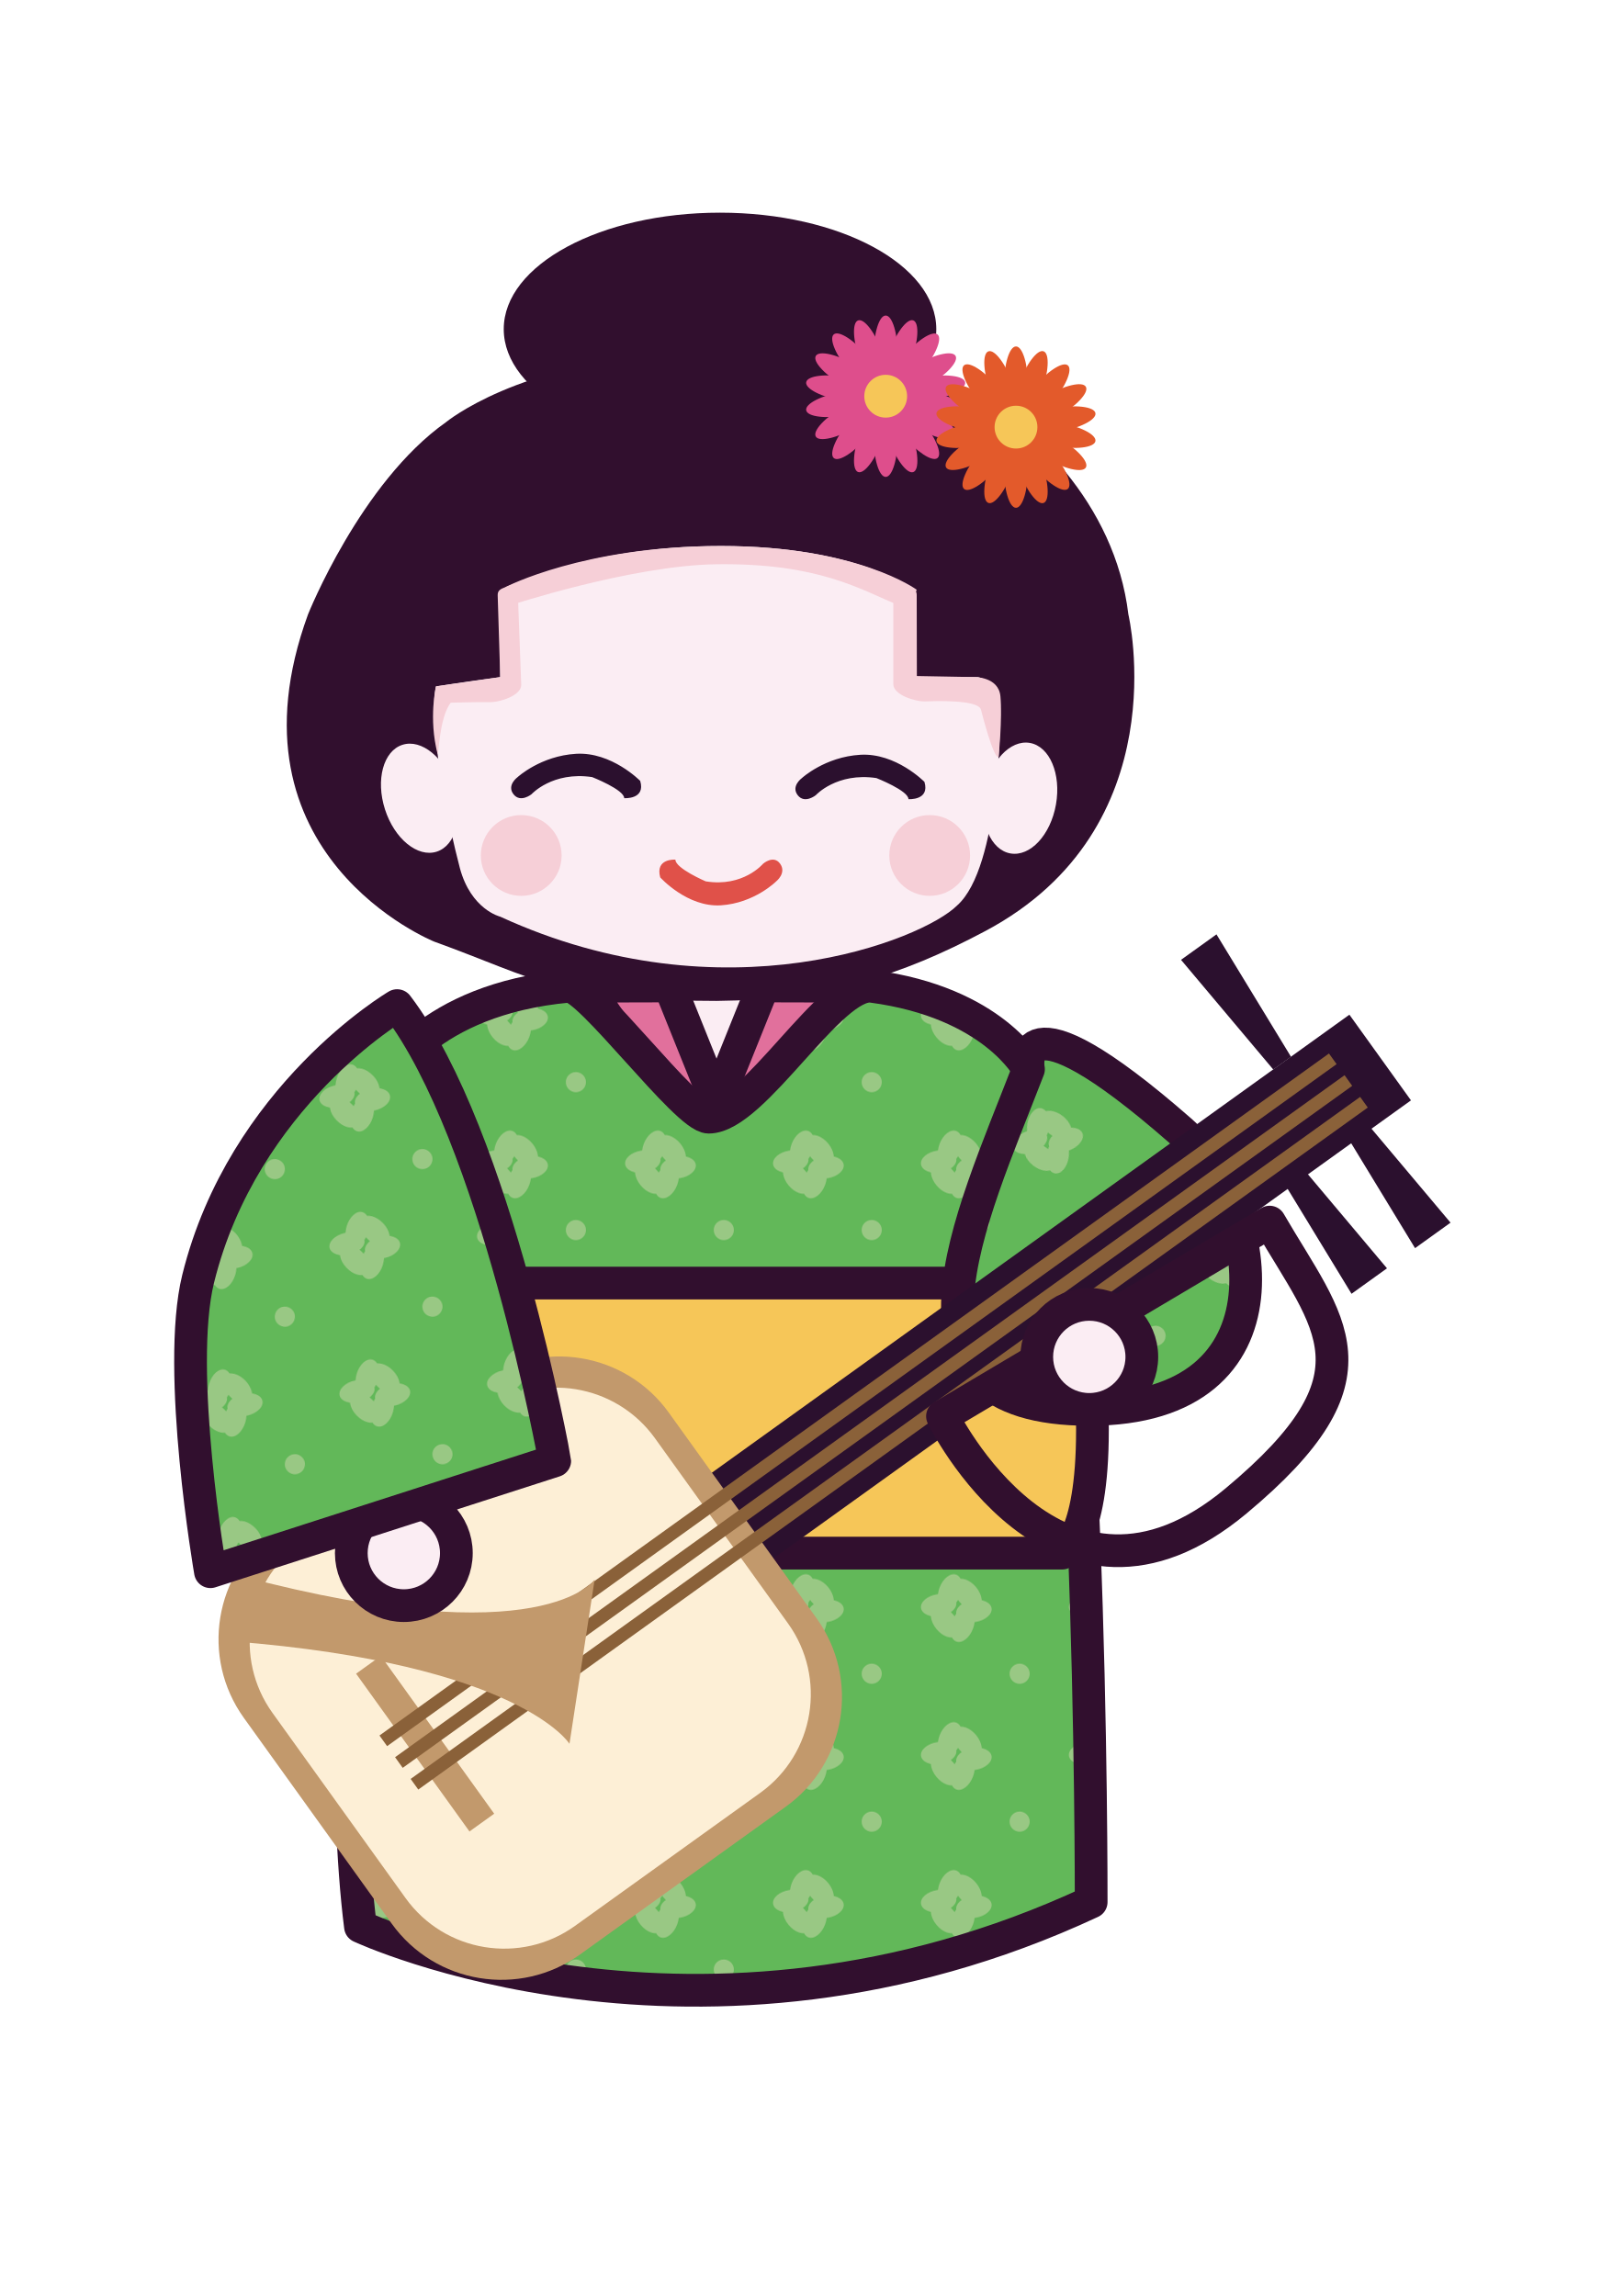
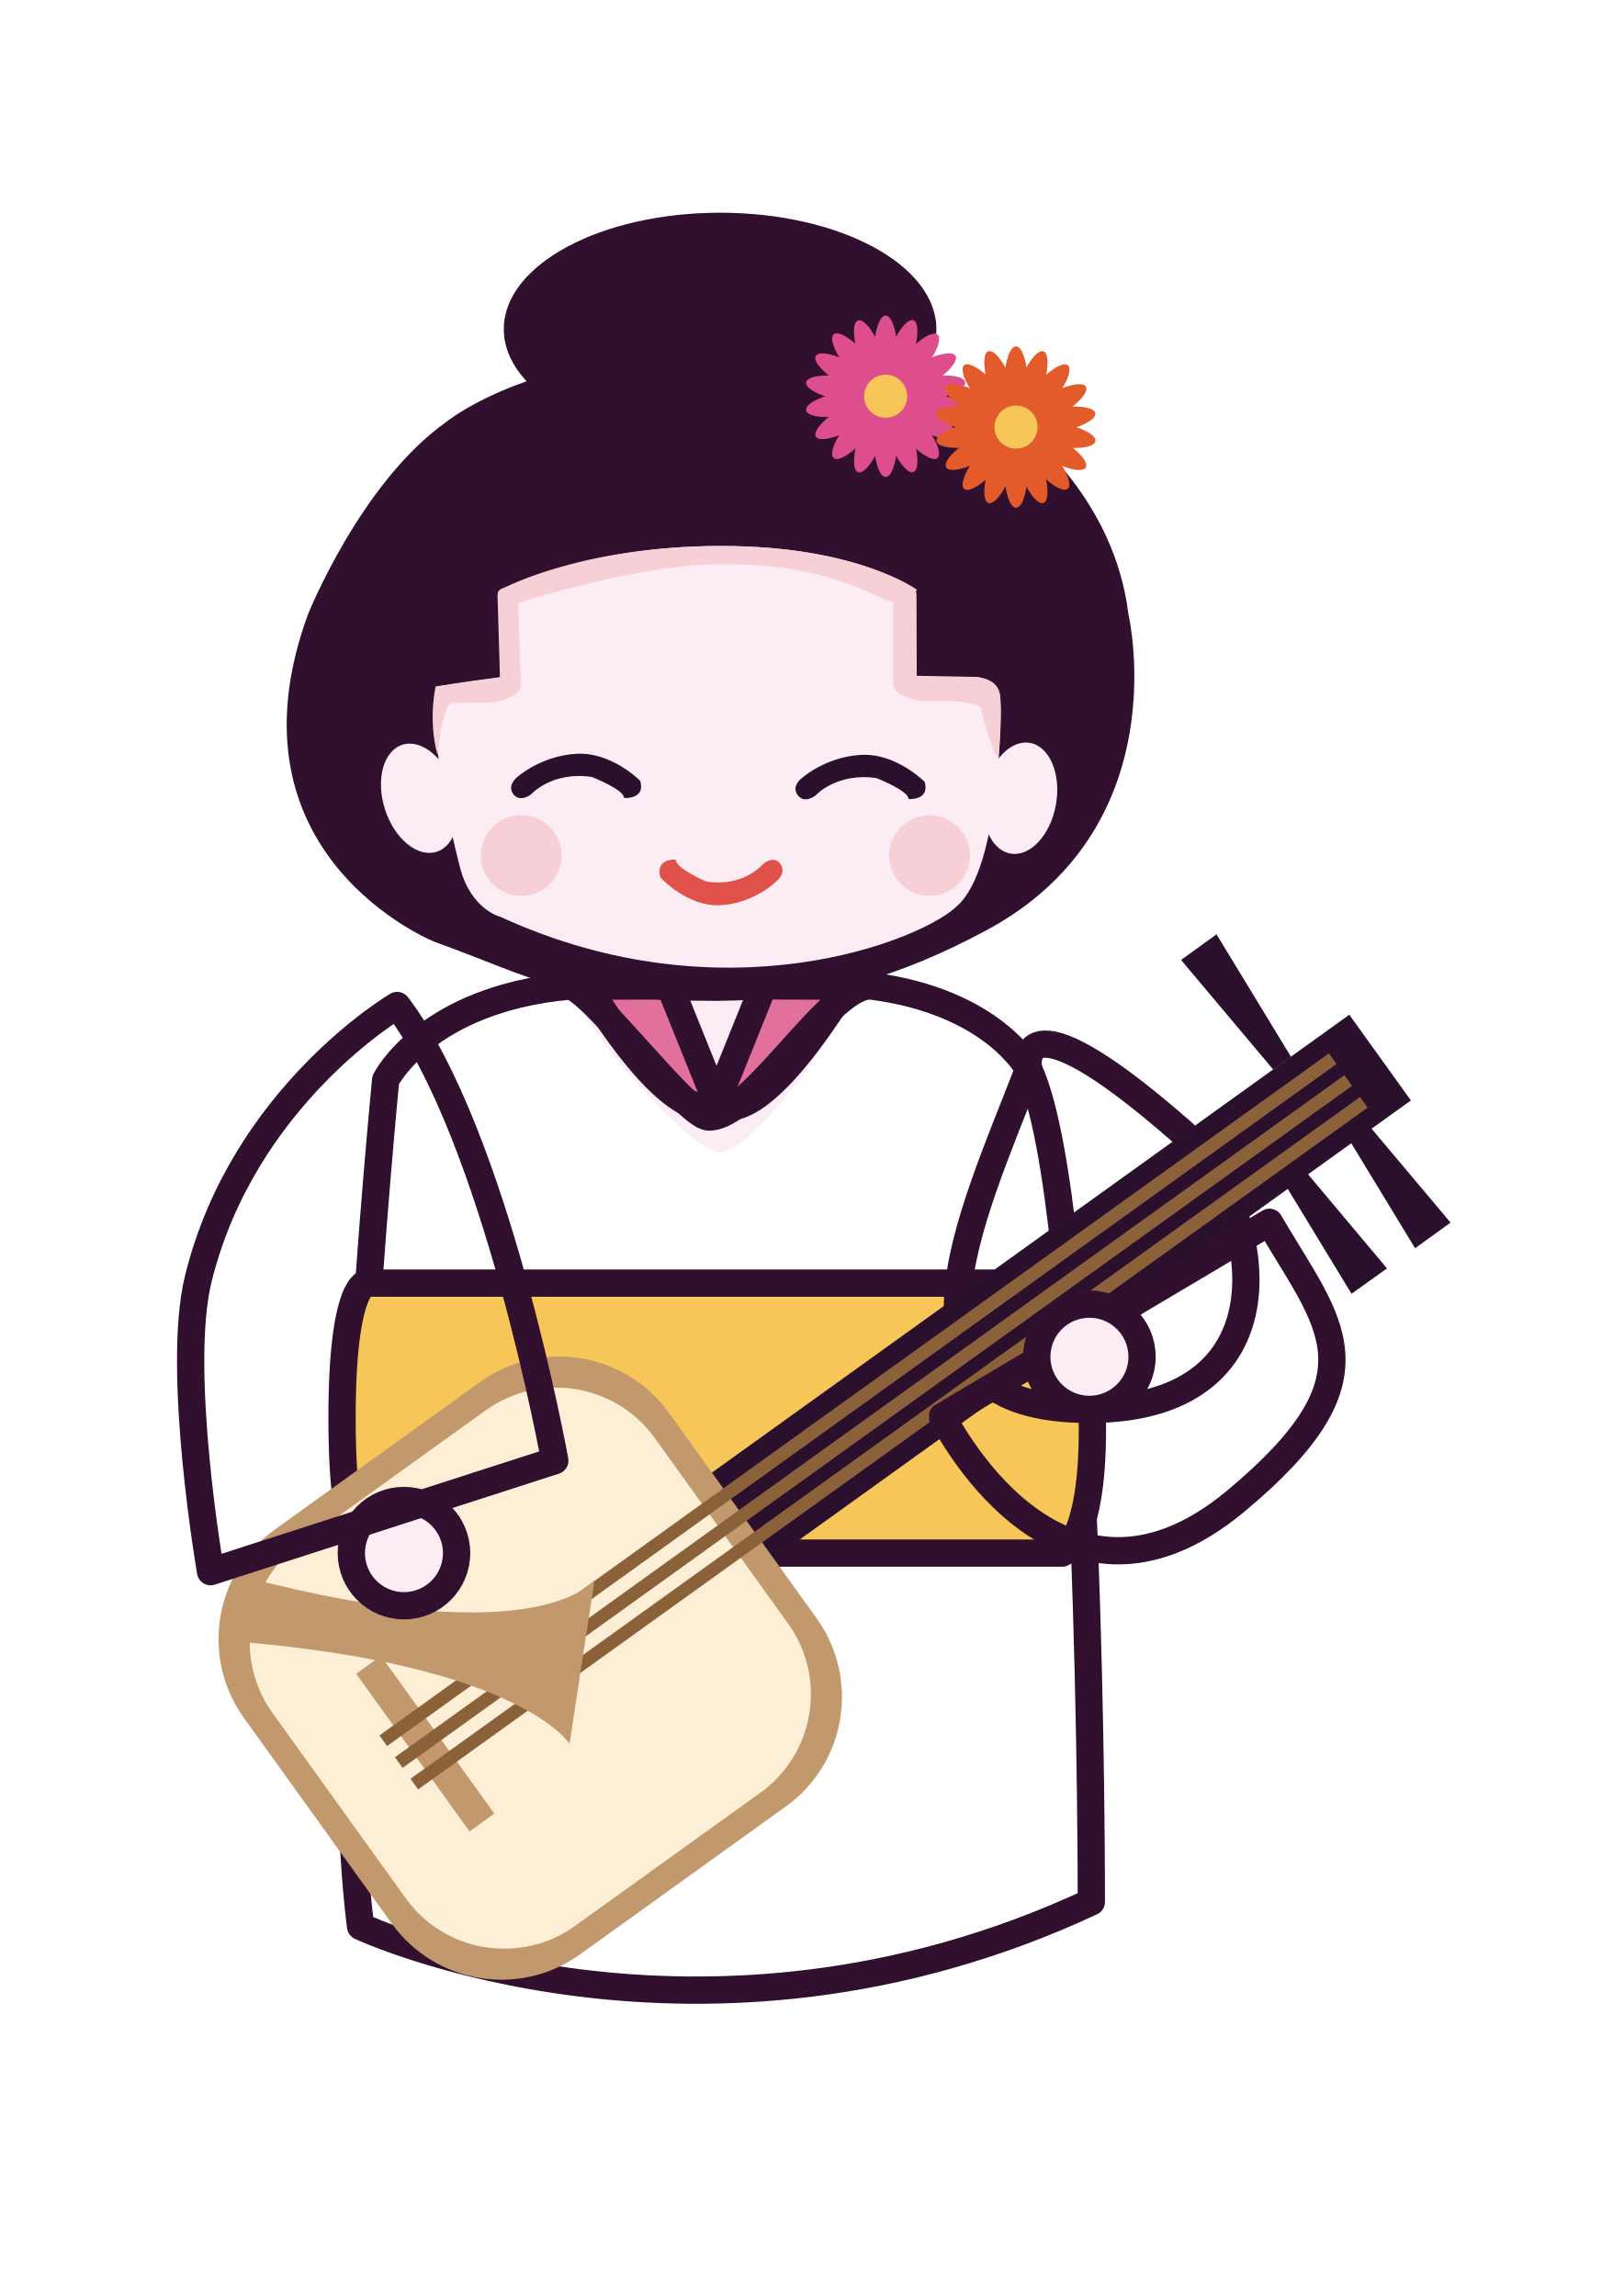
- <svg xmlns="http://www.w3.org/2000/svg" xmlns:xlink="http://www.w3.org/1999/xlink" version="1.1" id="Layer_1" x="0px" y="0px" viewBox="0 0 595.28 841.89" style="enable-background:new 0 0 595.28 841.89;" xml:space="preserve">
+ <svg xmlns="http://www.w3.org/2000/svg" xmlns:xlink="http://www.w3.org/1999/xlink" version="1.1" id="Layer_1" x="0px" y="0px" viewBox="0 0 595.3 841.9" style="enable-background:new 0 0 595.3 841.9;" xml:space="preserve">
  <style type="text/css">
	.st0{fill:none;}
	.st1{fill:#62B859;}
	.st2{fill:#99C884;}
	.st3{fill:#FBEDF3;}
- 	.st4{fill:#E1709C;stroke:#310F2E;stroke-width:12;stroke-linecap:round;stroke-linejoin:round;stroke-miterlimit:10;}
- 	.st5{fill:url(#SVGID_1_);stroke:#310F2E;stroke-width:12;stroke-linecap:round;stroke-linejoin:round;stroke-miterlimit:10;}
- 	.st6{fill:#F6C658;stroke:#310F2E;stroke-width:12;stroke-linecap:round;stroke-linejoin:round;stroke-miterlimit:10;}
+ 	.st4{fill:#E1709C;stroke:#310F2E;stroke-width:10;stroke-linecap:round;stroke-linejoin:round;stroke-miterlimit:10;}
+ 	.st5{fill:url(#SVGID_5_);stroke:#310F2E;stroke-width:10;stroke-linecap:round;stroke-linejoin:round;stroke-miterlimit:10;}
+ 	.st6{fill:#F6C658;stroke:#310F2E;stroke-width:10;stroke-linecap:round;stroke-linejoin:round;stroke-miterlimit:10;}
	.st7{fill:#310F2E;}
	.st8{fill:#F6CFD7;}
	.st9{fill:#2B102E;}
	.st10{fill:#E05149;}
	.st11{fill:#DE4E8C;}
	.st12{fill:#F6C658;}
	.st13{fill:#E35A2B;}
- 	.st14{fill:url(#SVGID_2_);stroke:#310F2E;stroke-width:12;stroke-linecap:round;stroke-linejoin:round;stroke-miterlimit:10;}
+ 	.st14{fill:url(#SVGID_6_);stroke:#310F2E;stroke-width:10;stroke-linecap:round;stroke-linejoin:round;stroke-miterlimit:10;}
	.st15{fill:#C2996C;}
	.st16{fill:#FDEFD6;}
	.st17{fill:none;stroke:#8A6139;stroke-width:4.8;stroke-miterlimit:10;}
- 	.st18{fill:#FBEDF3;stroke:#310F2E;stroke-width:12;stroke-linecap:round;stroke-linejoin:round;stroke-miterlimit:10;}
- 	.st19{fill:url(#SVGID_3_);stroke:#310F2E;stroke-width:12;stroke-linecap:round;stroke-linejoin:round;stroke-miterlimit:10;}
- 	.st20{fill:url(#SVGID_4_);stroke:#310F2E;stroke-width:12;stroke-linecap:round;stroke-linejoin:round;stroke-miterlimit:10;}
+ 	.st18{fill:#FBEDF3;stroke:#310F2E;stroke-width:10;stroke-linecap:round;stroke-linejoin:round;stroke-miterlimit:10;}
+ 	.st19{fill:url(#SVGID_7_);stroke:#310F2E;stroke-width:10;stroke-linecap:round;stroke-linejoin:round;stroke-miterlimit:10;}
+ 	.st20{fill:url(#SVGID_8_);stroke:#310F2E;stroke-width:10;stroke-linecap:round;stroke-linejoin:round;stroke-miterlimit:10;}
</style>
-   <pattern width="54.23" height="54.23" patternUnits="userSpaceOnUse" id="New_Pattern_Swatch_1" viewBox="0 -54.23 54.23 54.23" style="overflow:visible;">
+   <pattern y="841.9" width="54.2" height="54.2" patternUnits="userSpaceOnUse" id="SVGID_1_" viewBox="0 -54.2 54.2 54.2" style="overflow:visible;">
    <g>
-       <rect y="-54.23" class="st0" width="54.23" height="54.23" />
-       <rect x="0" y="-54.23" class="st1" width="54.23" height="54.23" />
+       <rect y="-54.2" class="st0" width="54.2" height="54.2" />
      <g>
-         <ellipse transform="matrix(0.3546 -0.935 0.935 0.3546 49.8563 -13.8571)" class="st2" cx="14.89" cy="-43.04" rx="6.55" ry="4.06" />
-         <ellipse transform="matrix(0.987 -0.1604 0.1604 0.987 6.2307 1.2324)" class="st2" cx="10.75" cy="-37.97" rx="6.55" ry="4.06" />
-         <ellipse transform="matrix(0.7746 -0.6325 0.6325 0.7746 23.0842 1.089)" class="st2" cx="13.07" cy="-31.84" rx="4.06" ry="6.55" />
-         <ellipse transform="matrix(0.3546 -0.935 0.935 0.3546 41.3984 -1.6042)" class="st2" cx="19.54" cy="-30.79" rx="6.55" ry="4.06" />
-         <ellipse transform="matrix(0.987 -0.1604 0.1604 0.987 6.061 3.3349)" class="st2" cx="23.68" cy="-35.86" rx="6.55" ry="4.06" />
-         <ellipse transform="matrix(0.7746 -0.6325 0.6325 0.7746 31.3723 4.043)" class="st2" cx="21.36" cy="-41.99" rx="4.06" ry="6.55" />
+         <rect y="-54.2" class="st0" width="54.2" height="54.2" />
+         <rect y="-54.2" class="st1" width="54.2" height="54.2" />
+         <g>
+           <ellipse transform="matrix(0.3546 -0.935 0.935 0.3546 20.0741 6.7049)" class="st2" cx="14.9" cy="-11.2" rx="6.5" ry="4.1" />
+           <ellipse transform="matrix(0.9871 -0.1604 0.1604 0.9871 2.7477 1.5139)" class="st2" cx="10.8" cy="-16.3" rx="6.5" ry="4.1" />
+           <ellipse transform="matrix(0.7746 -0.6325 0.6325 0.7746 17.1067 3.2192)" class="st2" cx="13.1" cy="-22.4" rx="4.1" ry="6.6" />
+           <ellipse transform="matrix(0.3546 -0.935 0.935 0.3546 34.5248 3.1423)" class="st2" cx="19.5" cy="-23.4" rx="6.5" ry="4.1" />
+           <ellipse transform="matrix(0.9871 -0.1604 0.1604 0.9871 3.2538 3.5607)" class="st2" cx="23.7" cy="-18.4" rx="6.5" ry="4.1" />
+           <ellipse transform="matrix(0.7746 -0.6325 0.6325 0.7746 12.5547 10.7506)" class="st2" cx="21.4" cy="-12.2" rx="4.1" ry="6.6" />
+         </g>
+         <circle class="st2" cx="40.4" cy="-41.4" r="3.7" />
      </g>
-       <circle class="st2" cx="40.44" cy="-12.86" r="3.69" />
    </g>
  </pattern>
-   <path class="st3" d="M310.14,361.61c0,0-76.76,2.59-94.86,0s37.51,62.02,48.98,60.96C275.74,421.52,309.16,379.56,310.14,361.61z" />
-   <path class="st4" d="M215.28,361.61l30.24-0.08l17.17,42.72C262.69,404.26,250.98,418.85,215.28,361.61" />
-   <path class="st4" d="M310.1,361.61l-30.24-0.08l-17.17,42.72C262.69,404.26,274.4,418.85,310.1,361.61" />
-   <pattern id="SVGID_1_" xlink:href="#New_Pattern_Swatch_1" patternTransform="matrix(1 0 0 1 7.9925 -24.1851)">
+   <pattern y="841.9" width="54.2" height="54.2" patternUnits="userSpaceOnUse" id="SVGID_2_" viewBox="0 -54.2 54.2 54.2" style="overflow:visible;">
+     <g>
+       <rect y="-54.2" class="st0" width="54.2" height="54.2" />
+       <g>
+         <rect y="-54.2" class="st0" width="54.2" height="54.2" />
+         <rect y="-54.2" class="st1" width="54.2" height="54.2" />
+         <g>
+           <ellipse transform="matrix(0.3546 -0.935 0.935 0.3546 20.0741 6.7049)" class="st2" cx="14.9" cy="-11.2" rx="6.5" ry="4.1" />
+           <ellipse transform="matrix(0.9871 -0.1604 0.1604 0.9871 2.7477 1.5139)" class="st2" cx="10.8" cy="-16.3" rx="6.5" ry="4.1" />
+           <ellipse transform="matrix(0.7746 -0.6325 0.6325 0.7746 17.1067 3.2192)" class="st2" cx="13.1" cy="-22.4" rx="4.1" ry="6.6" />
+           <ellipse transform="matrix(0.3546 -0.935 0.935 0.3546 34.5248 3.1423)" class="st2" cx="19.5" cy="-23.4" rx="6.5" ry="4.1" />
+           <ellipse transform="matrix(0.9871 -0.1604 0.1604 0.9871 3.2538 3.5607)" class="st2" cx="23.7" cy="-18.4" rx="6.5" ry="4.1" />
+           <ellipse transform="matrix(0.7746 -0.6325 0.6325 0.7746 12.5547 10.7506)" class="st2" cx="21.4" cy="-12.2" rx="4.1" ry="6.6" />
+         </g>
+         <circle class="st2" cx="40.4" cy="-41.4" r="3.7" />
+       </g>
+     </g>
+   </pattern>
+   <pattern y="841.9" width="54.2" height="54.2" patternUnits="userSpaceOnUse" id="SVGID_3_" viewBox="0 -54.2 54.2 54.2" style="overflow:visible;">
+     <g>
+       <rect y="-54.2" class="st0" width="54.2" height="54.2" />
+       <g>
+         <rect y="-54.2" class="st0" width="54.2" height="54.2" />
+         <rect y="-54.2" class="st1" width="54.2" height="54.2" />
+         <g>
+           <ellipse transform="matrix(0.3546 -0.935 0.935 0.3546 20.0741 6.7049)" class="st2" cx="14.9" cy="-11.2" rx="6.5" ry="4.1" />
+           <ellipse transform="matrix(0.9871 -0.1604 0.1604 0.9871 2.7477 1.5139)" class="st2" cx="10.8" cy="-16.3" rx="6.5" ry="4.1" />
+           <ellipse transform="matrix(0.7746 -0.6325 0.6325 0.7746 17.1067 3.2192)" class="st2" cx="13.1" cy="-22.4" rx="4.1" ry="6.6" />
+           <ellipse transform="matrix(0.3546 -0.935 0.935 0.3546 34.5248 3.1423)" class="st2" cx="19.5" cy="-23.4" rx="6.5" ry="4.1" />
+           <ellipse transform="matrix(0.9871 -0.1604 0.1604 0.9871 3.2538 3.5607)" class="st2" cx="23.7" cy="-18.4" rx="6.5" ry="4.1" />
+           <ellipse transform="matrix(0.7746 -0.6325 0.6325 0.7746 12.5547 10.7506)" class="st2" cx="21.4" cy="-12.2" rx="4.1" ry="6.6" />
+         </g>
+         <circle class="st2" cx="40.4" cy="-41.4" r="3.7" />
+       </g>
+     </g>
+   </pattern>
+   <pattern y="841.9" width="54.2" height="54.2" patternUnits="userSpaceOnUse" id="SVGID_4_" viewBox="0 -54.2 54.2 54.2" style="overflow:visible;">
+     <g>
+       <rect y="-54.2" class="st0" width="54.2" height="54.2" />
+       <g>
+         <rect y="-54.2" class="st0" width="54.2" height="54.2" />
+         <rect y="-54.2" class="st1" width="54.2" height="54.2" />
+         <g>
+           <ellipse transform="matrix(0.3546 -0.935 0.935 0.3546 20.0741 6.7049)" class="st2" cx="14.9" cy="-11.2" rx="6.5" ry="4.1" />
+           <ellipse transform="matrix(0.9871 -0.1604 0.1604 0.9871 2.7477 1.5139)" class="st2" cx="10.8" cy="-16.3" rx="6.5" ry="4.1" />
+           <ellipse transform="matrix(0.7746 -0.6325 0.6325 0.7746 17.1067 3.2192)" class="st2" cx="13.1" cy="-22.4" rx="4.1" ry="6.6" />
+           <ellipse transform="matrix(0.3546 -0.935 0.935 0.3546 34.5248 3.1423)" class="st2" cx="19.5" cy="-23.4" rx="6.5" ry="4.1" />
+           <ellipse transform="matrix(0.9871 -0.1604 0.1604 0.9871 3.2538 3.5607)" class="st2" cx="23.7" cy="-18.4" rx="6.5" ry="4.1" />
+           <ellipse transform="matrix(0.7746 -0.6325 0.6325 0.7746 12.5547 10.7506)" class="st2" cx="21.4" cy="-12.2" rx="4.1" ry="6.6" />
+         </g>
+         <circle class="st2" cx="40.4" cy="-41.4" r="3.7" />
+       </g>
+     </g>
+   </pattern>
+   <path class="st3" d="M310.1,361.6c0,0-76.8,2.6-94.9,0s37.5,62,49,61C275.7,421.5,309.2,379.6,310.1,361.6z" />
+   <path class="st4" d="M215.3,361.6l30.2-0.1l17.2,42.7C262.7,404.3,251,418.9,215.3,361.6" />
+   <path class="st4" d="M310.1,361.6l-30.2-0.1l-17.2,42.7C262.7,404.3,274.4,418.9,310.1,361.6" />
+   <pattern id="SVGID_5_" xlink:href="#SVGID_1_" patternTransform="matrix(1 0 0 -1 18.2325 -16272.745)">
</pattern>
-   <path class="st5" d="M141.39,396.05c0,0-21.31,215.23-9.24,310.39c0,0,124.06,58.11,267.89-9.01c0,0,0.52-255.17-22.98-305.37  c0,0-12.73-24.46-57.33-30.39c-15.08-2-43.28,47.97-59.91,47.97c-8.21,0-43.96-48.69-51.42-48  C156.01,366.48,141.39,396.05,141.39,396.05z" />
-   <path class="st6" d="M389.44,569.49H134.47c0,0-9,0-9-49.51s9-49.51,9-49.51h254.96c0,0,11.08,12.21,11.08,53.82  C400.52,565.89,389.44,569.49,389.44,569.49z" />
-   <path id="hair_1_" class="st7" d="M112.92,225.3c0,0,19.26-48.35,50.55-70.47c0,0,26.89-22.29,82.04-24.37  c48.41-1.83,79.57-3.21,106.28,10.74c25.92,13.54,57.02,43.36,61.89,84.09c0,0,18.55,78.26-52.35,116.05  c-31.3,16.69-59.21,25.31-98.65,25.67c-58.36,0-65.51-8-103.49-21.74C159.2,345.27,80.63,313.78,112.92,225.3z" />
-   <path id="face_1_" class="st3" d="M183.39,248.28v-31.66c0,0,29.71-16.41,80.87-16.41s71.3,16.41,71.3,16.41v31.66h22.98  c0,0,9,1.46,8.17,13.79c0,0,0.05,55.92-15.83,69.96c-12.49,12.49-85.28,41.87-167.49,4.09c0,0-10.72-2.55-14.81-17.87  c-4.09-15.32-11.8-53.19-8.74-66.56C159.84,251.67,168.8,250.25,183.39,248.28z" />
-   <path class="st8" d="M189.7,213.6c0,0-0.92,0.31-4.35,1.66c-1.77,0.7-2.96,1.15-2.89,3.06l0.93,29.96l-23.55,3.39  c0,0-2.78,11.68,0.56,24.69c0.43,1.66,0.46-13.02,4.84-18.7c0,0,10.97-0.3,14.06-0.19c3.88,0.14,11.79-2.45,11.79-6.29L189.7,213.6z  " />
-   <path class="st8" d="M327.51,211.9c0,0,3,1.29,5.74,3.09c1.59,1.05,2.89,1.35,2.83,3.25l0.06,29.64l20.92,0.39  c0,0,9.01-0.25,9.71,7.02c0.76,7.93-0.65,22.17-0.65,22.17c-1.78,1.42-6.44-17.1-6.44-17.1c-0.64-4.03-18-3.25-20.38-3.17  c-3.88,0.14-11.79-2.45-11.79-6.29V211.9z" />
-   <circle class="st8" cx="191.09" cy="313.68" r="14.81" />
-   <circle class="st8" cx="340.84" cy="313.68" r="14.81" />
-   <path id="eyes_1_" class="st9" d="M211.22,276.4c13.02-0.77,23.49,9.94,23.49,9.94c2.05,6.89-5.87,6.33-5.87,6.33  c0-3.12-11.75-7.73-11.75-7.73c-14.55-2.17-22.21,6.27-22.21,6.27s-4.08,3.32-6.64,0s1.53-6.26,1.53-6.26S198.2,277.16,211.22,276.4  z M293.98,285.31c0,0-4.08,2.94-1.53,6.26s6.64,0,6.64,0s7.65-8.44,22.21-6.27c0,0,11.75,4.61,11.75,7.73c0,0,7.92,0.56,5.87-6.33  c0,0-10.47-10.7-23.49-9.94S293.98,285.31,293.98,285.31z" />
-   <path id="mouse_1_" class="st10" d="M284.57,323.17c0,0,3.87-3.03,1.45-6.44c-2.42-3.42-6.28,0-6.28,0s-7.25,8.68-21.02,6.44  c0,0-11.11-4.75-11.11-7.96c0,0-7.49-0.58-5.56,6.51c0,0,9.9,11.02,22.23,10.24C276.59,331.18,284.57,323.17,284.57,323.17z" />
-   <ellipse transform="matrix(0.9522 -0.3055 0.3055 0.9522 -82.0647 60.9877)" class="st3" cx="153.82" cy="292.69" rx="13.32" ry="20.57" />
-   <ellipse transform="matrix(0.1736 -0.9848 0.9848 0.1736 20.8415 610.2099)" class="st3" cx="374.03" cy="292.69" rx="20.57" ry="13.32" />
-   <ellipse class="st7" cx="263.97" cy="120.69" rx="79.29" ry="42.71" />
+   <path class="st5" d="M141.4,396c0,0-21.3,215.2-9.2,310.4c0,0,124.1,58.1,267.9-9c0,0,0.5-255.2-23-305.4c0,0-12.7-24.5-57.3-30.4  c-15.1-2-43.3,48-59.9,48c-8.2,0-44-48.7-51.4-48C156,366.5,141.4,396,141.4,396z" />
+   <path class="st6" d="M389.4,569.5h-255c0,0-9,0-9-49.5s9-49.5,9-49.5h255c0,0,11.1,12.2,11.1,53.8  C400.5,565.9,389.4,569.5,389.4,569.5z" />
+   <path id="hair_1_" class="st7" d="M112.9,225.3c0,0,19.3-48.3,50.6-70.5c0,0,26.9-22.3,82-24.4c48.4-1.8,79.6-3.2,106.3,10.7  c25.9,13.5,57,43.4,61.9,84.1c0,0,18.5,78.3-52.4,116.1C330,358,302.1,366.7,262.7,367c-58.4,0-65.5-8-103.5-21.7  C159.2,345.3,80.6,313.8,112.9,225.3z" />
+   <path id="face_1_" class="st3" d="M183.4,248.3v-31.7c0,0,29.7-16.4,80.9-16.4s71.3,16.4,71.3,16.4v31.7h23c0,0,9,1.5,8.2,13.8  c0,0,0,55.9-15.8,70c-12.5,12.5-85.3,41.9-167.5,4.1c0,0-10.7-2.5-14.8-17.9s-11.8-53.2-8.7-66.6  C159.8,251.7,168.8,250.2,183.4,248.3z" />
+   <path class="st8" d="M189.7,213.6c0,0-0.9,0.3-4.4,1.7c-1.8,0.7-3,1.1-2.9,3.1l0.9,30l-23.6,3.4c0,0-2.8,11.7,0.6,24.7  c0.4,1.7,0.5-13,4.8-18.7c0,0,11-0.3,14.1-0.2c3.9,0.1,11.8-2.4,11.8-6.3L189.7,213.6z" />
+   <path class="st8" d="M327.5,211.9c0,0,3,1.3,5.7,3.1c1.6,1.1,2.9,1.4,2.8,3.2l0.1,29.6l20.9,0.4c0,0,9-0.2,9.7,7  c0.8,7.9-0.6,22.2-0.6,22.2c-1.8,1.4-6.4-17.1-6.4-17.1c-0.6-4-18-3.2-20.4-3.2c-3.9,0.1-11.8-2.4-11.8-6.3L327.5,211.9L327.5,211.9  z" />
+   <circle class="st8" cx="191.1" cy="313.7" r="14.8" />
+   <circle class="st8" cx="340.8" cy="313.7" r="14.8" />
+   <path id="eyes_1_" class="st9" d="M211.2,276.4c13-0.8,23.5,9.9,23.5,9.9c2.1,6.9-5.9,6.3-5.9,6.3c0-3.1-11.8-7.7-11.8-7.7  c-14.6-2.2-22.2,6.3-22.2,6.3s-4.1,3.3-6.6,0s1.5-6.3,1.5-6.3S198.2,277.2,211.2,276.4z M294,285.3c0,0-4.1,2.9-1.5,6.3s6.6,0,6.6,0  s7.6-8.4,22.2-6.3c0,0,11.8,4.6,11.8,7.7c0,0,7.9,0.6,5.9-6.3c0,0-10.5-10.7-23.5-9.9S294,285.3,294,285.3z" />
+   <path id="mouse_1_" class="st10" d="M284.6,323.2c0,0,3.9-3,1.5-6.4c-2.4-3.4-6.3,0-6.3,0s-7.2,8.7-21,6.4c0,0-11.1-4.8-11.1-8  c0,0-7.5-0.6-5.6,6.5c0,0,9.9,11,22.2,10.2C276.6,331.2,284.6,323.2,284.6,323.2z" />
+   <ellipse transform="matrix(0.9522 -0.3055 0.3055 0.9522 -82.064 60.9844)" class="st3" cx="153.8" cy="292.7" rx="13.3" ry="20.6" />
+   <ellipse transform="matrix(0.1736 -0.9848 0.9848 0.1736 20.8522 610.2018)" class="st3" cx="374" cy="292.7" rx="20.6" ry="13.3" />
+   <ellipse class="st7" cx="264" cy="120.7" rx="79.3" ry="42.7" />
  <g>
    <g>
-       <ellipse class="st11" cx="324.71" cy="130.49" rx="4.44" ry="14.79" />
-       <ellipse transform="matrix(0.9397 -0.342 0.342 0.9397 -25.6584 117.2506)" class="st11" cx="319.65" cy="131.38" rx="4.44" ry="14.79" />
-       <ellipse transform="matrix(0.766 -0.6428 0.6428 0.766 -12.3596 233.9467)" class="st11" cx="315.2" cy="133.95" rx="4.44" ry="14.79" />
-       <ellipse transform="matrix(0.5 -0.866 0.866 0.5 36.5351 339.0566)" class="st11" cx="311.9" cy="137.89" rx="4.44" ry="14.79" />
-       <ellipse transform="matrix(0.1736 -0.9848 0.9848 0.1736 115.7386 423.3639)" class="st11" cx="310.14" cy="142.72" rx="4.44" ry="14.79" />
-       <ellipse transform="matrix(0.9848 -0.1736 0.1736 0.9848 -20.9628 56.1018)" class="st11" cx="310.14" cy="147.85" rx="14.79" ry="4.44" />
-       <ellipse transform="matrix(0.866 -0.5 0.5 0.866 -34.5544 176.4051)" class="st11" cx="311.9" cy="152.68" rx="14.79" ry="4.44" />
-       <ellipse transform="matrix(0.6428 -0.766 0.766 0.6428 -7.3821 297.4044)" class="st11" cx="315.2" cy="156.62" rx="14.79" ry="4.44" />
-       <ellipse transform="matrix(0.342 -0.9397 0.9397 0.342 60.7376 405.1156)" class="st11" cx="319.65" cy="159.19" rx="14.79" ry="4.44" />
-       <ellipse class="st11" cx="324.71" cy="160.08" rx="4.44" ry="14.79" />
-       <ellipse transform="matrix(0.9397 -0.342 0.342 0.9397 -34.5574 122.3884)" class="st11" cx="329.77" cy="159.19" rx="4.44" ry="14.79" />
-       <ellipse transform="matrix(0.766 -0.6428 0.6428 0.766 -22.4792 251.4743)" class="st11" cx="334.22" cy="156.62" rx="4.44" ry="14.79" />
-       <ellipse transform="matrix(0.5 -0.866 0.866 0.5 36.5351 368.6444)" class="st11" cx="337.52" cy="152.68" rx="4.44" ry="14.79" />
-       <ellipse transform="matrix(0.1736 -0.9848 0.9848 0.1736 134.7572 456.3051)" class="st11" cx="339.28" cy="147.85" rx="4.44" ry="14.79" />
-       <ellipse transform="matrix(0.9848 -0.1736 0.1736 0.9848 -19.6279 61.0836)" class="st11" cx="339.28" cy="142.72" rx="14.79" ry="4.44" />
-       <ellipse transform="matrix(0.866 -0.5 0.5 0.866 -23.7245 187.235)" class="st11" cx="337.52" cy="137.89" rx="14.79" ry="4.44" />
-       <ellipse transform="matrix(0.6428 -0.766 0.766 0.6428 16.7744 303.8771)" class="st11" cx="334.22" cy="133.95" rx="14.79" ry="4.44" />
-       <ellipse transform="matrix(0.342 -0.9397 0.9397 0.342 93.5228 396.3308)" class="st11" cx="329.77" cy="131.38" rx="14.79" ry="4.44" />
+       <ellipse class="st11" cx="324.7" cy="130.5" rx="4.4" ry="14.8" />
+       <ellipse transform="matrix(0.9397 -0.342 0.342 0.9397 -25.6599 117.2425)" class="st11" cx="319.6" cy="131.4" rx="4.4" ry="14.8" />
+       <ellipse transform="matrix(0.766 -0.6428 0.6428 0.766 -12.3527 233.947)" class="st11" cx="315.2" cy="133.9" rx="4.4" ry="14.8" />
+       <ellipse transform="matrix(0.5 -0.866 0.866 0.5 36.5247 339.0561)" class="st11" cx="311.9" cy="137.9" rx="4.4" ry="14.8" />
+       <ellipse transform="matrix(0.1736 -0.9848 0.9848 0.1736 115.743 423.3591)" class="st11" cx="310.1" cy="142.7" rx="4.4" ry="14.8" />
+       <ellipse transform="matrix(0.9848 -0.1736 0.1736 0.9848 -20.9605 56.0846)" class="st11" cx="310.1" cy="147.9" rx="14.8" ry="4.4" />
+       <ellipse transform="matrix(0.866 -0.5 0.5 0.866 -34.5522 176.4046)" class="st11" cx="311.9" cy="152.7" rx="14.8" ry="4.4" />
+       <ellipse transform="matrix(0.6428 -0.766 0.766 0.6428 -7.4028 297.3969)" class="st11" cx="315.2" cy="156.6" rx="14.8" ry="4.4" />
+       <ellipse transform="matrix(0.342 -0.9397 0.9397 0.342 60.7442 405.1166)" class="st11" cx="319.6" cy="159.2" rx="14.8" ry="4.4" />
+       <ellipse class="st11" cx="324.7" cy="160.1" rx="4.4" ry="14.8" />
+       <ellipse transform="matrix(0.9397 -0.342 0.342 0.9397 -34.5605 122.3811)" class="st11" cx="329.8" cy="159.2" rx="4.4" ry="14.8" />
+       <ellipse transform="matrix(0.766 -0.6428 0.6428 0.766 -22.4725 251.4782)" class="st11" cx="334.2" cy="156.6" rx="4.4" ry="14.8" />
+       <ellipse transform="matrix(0.5 -0.866 0.866 0.5 36.52 368.6396)" class="st11" cx="337.5" cy="152.7" rx="4.4" ry="14.8" />
+       <ellipse transform="matrix(0.1736 -0.9848 0.9848 0.1736 134.7586 456.2895)" class="st11" cx="339.3" cy="147.8" rx="4.4" ry="14.8" />
+       <ellipse transform="matrix(0.9848 -0.1736 0.1736 0.9848 -19.6277 61.0658)" class="st11" cx="339.3" cy="142.7" rx="14.8" ry="4.4" />
+       <ellipse transform="matrix(0.866 -0.5 0.5 0.866 -23.7251 187.2345)" class="st11" cx="337.5" cy="137.9" rx="14.8" ry="4.4" />
+       <ellipse transform="matrix(0.6428 -0.766 0.766 0.6428 16.7547 303.8677)" class="st11" cx="334.2" cy="134" rx="14.8" ry="4.4" />
+       <ellipse transform="matrix(0.342 -0.9397 0.9397 0.342 93.5275 396.3239)" class="st11" cx="329.8" cy="131.4" rx="14.8" ry="4.4" />
    </g>
-     <circle class="st12" cx="324.71" cy="145.28" r="7.85" />
+     <circle class="st12" cx="324.7" cy="145.3" r="7.9" />
  </g>
  <g>
    <g>
-       <ellipse class="st13" cx="372.48" cy="141.82" rx="4.44" ry="14.79" />
-       <ellipse transform="matrix(0.9397 -0.342 0.342 0.9397 -26.6536 134.2721)" class="st13" cx="367.42" cy="142.72" rx="4.44" ry="14.79" />
-       <ellipse transform="matrix(0.766 -0.6428 0.6428 0.766 -8.4682 267.3035)" class="st13" cx="362.97" cy="145.28" rx="4.44" ry="14.79" />
-       <ellipse transform="matrix(0.5 -0.866 0.866 0.5 50.6053 386.0925)" class="st13" cx="359.67" cy="149.22" rx="4.44" ry="14.79" />
-       <ellipse transform="matrix(0.1736 -0.9848 0.9848 0.1736 144.0522 479.7723)" class="st13" cx="357.91" cy="154.05" rx="4.44" ry="14.79" />
-       <ellipse transform="matrix(0.9848 -0.1736 0.1736 0.9848 -22.205 64.569)" class="st13" cx="357.91" cy="159.19" rx="14.79" ry="4.44" />
-       <ellipse transform="matrix(0.866 -0.5 0.5 0.866 -33.8209 201.8081)" class="st13" cx="359.67" cy="164.01" rx="14.79" ry="4.44" />
-       <ellipse transform="matrix(0.6428 -0.766 0.766 0.6428 1.0002 338.046)" class="st13" cx="362.97" cy="167.95" rx="14.79" ry="4.44" />
-       <ellipse transform="matrix(0.342 -0.9397 0.9397 0.342 81.5195 457.4608)" class="st13" cx="367.42" cy="170.52" rx="14.79" ry="4.44" />
-       <ellipse class="st13" cx="372.48" cy="171.41" rx="4.44" ry="14.79" />
-       <ellipse transform="matrix(0.9397 -0.342 0.342 0.9397 -35.5526 139.4099)" class="st13" cx="377.54" cy="170.52" rx="4.44" ry="14.79" />
-       <ellipse transform="matrix(0.766 -0.6428 0.6428 0.766 -18.5879 284.8312)" class="st13" cx="381.99" cy="167.95" rx="4.44" ry="14.79" />
-       <ellipse transform="matrix(0.5 -0.866 0.866 0.5 50.6053 415.6802)" class="st13" cx="385.29" cy="164.01" rx="4.44" ry="14.79" />
-       <ellipse transform="matrix(0.1736 -0.9848 0.9848 0.1736 163.0709 512.7136)" class="st13" cx="387.05" cy="159.19" rx="4.44" ry="14.79" />
-       <ellipse transform="matrix(0.9848 -0.1736 0.1736 0.9848 -20.8701 69.5508)" class="st13" cx="387.05" cy="154.05" rx="14.79" ry="4.44" />
-       <ellipse transform="matrix(0.866 -0.5 0.5 0.866 -22.991 212.6379)" class="st13" cx="385.29" cy="149.22" rx="14.79" ry="4.44" />
-       <ellipse transform="matrix(0.6428 -0.766 0.766 0.6428 25.1568 344.5187)" class="st13" cx="381.99" cy="145.28" rx="14.79" ry="4.44" />
-       <ellipse transform="matrix(0.342 -0.9397 0.9397 0.342 114.3047 448.676)" class="st13" cx="377.54" cy="142.72" rx="14.79" ry="4.44" />
+       <ellipse class="st13" cx="372.5" cy="141.8" rx="4.4" ry="14.8" />
+       <ellipse transform="matrix(0.9397 -0.342 0.342 0.9397 -26.6576 134.2646)" class="st13" cx="367.4" cy="142.7" rx="4.4" ry="14.8" />
+       <ellipse transform="matrix(0.766 -0.6428 0.6428 0.766 -8.4588 267.3026)" class="st13" cx="363" cy="145.3" rx="4.4" ry="14.8" />
+       <ellipse transform="matrix(0.5 -0.866 0.866 0.5 50.5939 386.0891)" class="st13" cx="359.7" cy="149.2" rx="4.4" ry="14.8" />
+       <ellipse transform="matrix(0.1736 -0.9848 0.9848 0.1736 144.0559 479.7624)" class="st13" cx="357.9" cy="154" rx="4.4" ry="14.8" />
+       <ellipse transform="matrix(0.9848 -0.1736 0.1736 0.9848 -22.2042 64.5499)" class="st13" cx="357.9" cy="159.2" rx="14.8" ry="4.4" />
+       <ellipse transform="matrix(0.866 -0.5 0.5 0.866 -33.8173 201.8068)" class="st13" cx="359.7" cy="164" rx="14.8" ry="4.4" />
+       <ellipse transform="matrix(0.6428 -0.766 0.766 0.6428 0.9779 338.0358)" class="st13" cx="363" cy="168" rx="14.8" ry="4.4" />
+       <ellipse transform="matrix(0.342 -0.9397 0.9397 0.342 81.5269 457.4579)" class="st13" cx="367.4" cy="170.5" rx="14.8" ry="4.4" />
+       <ellipse class="st13" cx="372.5" cy="171.4" rx="4.4" ry="14.8" />
+       <ellipse transform="matrix(0.9397 -0.342 0.342 0.9397 -35.5552 139.4014)" class="st13" cx="377.5" cy="170.5" rx="4.4" ry="14.8" />
+       <ellipse transform="matrix(0.766 -0.6428 0.6428 0.766 -18.5788 284.8338)" class="st13" cx="382" cy="167.9" rx="4.4" ry="14.8" />
+       <ellipse transform="matrix(0.5 -0.866 0.866 0.5 50.5893 415.6726)" class="st13" cx="385.3" cy="164" rx="4.4" ry="14.8" />
+       <ellipse transform="matrix(0.1736 -0.9848 0.9848 0.1736 163.0779 512.704)" class="st13" cx="387" cy="159.2" rx="4.4" ry="14.8" />
+       <ellipse transform="matrix(0.9848 -0.1736 0.1736 0.9848 -20.8696 69.5306)" class="st13" cx="387" cy="154.1" rx="14.8" ry="4.4" />
+       <ellipse transform="matrix(0.866 -0.5 0.5 0.866 -22.9901 212.6366)" class="st13" cx="385.3" cy="149.2" rx="14.8" ry="4.4" />
+       <ellipse transform="matrix(0.6428 -0.766 0.766 0.6428 25.1355 344.5066)" class="st13" cx="382" cy="145.3" rx="14.8" ry="4.4" />
+       <ellipse transform="matrix(0.342 -0.9397 0.9397 0.342 114.3132 448.6763)" class="st13" cx="377.5" cy="142.7" rx="14.8" ry="4.4" />
    </g>
-     <circle class="st12" cx="372.48" cy="156.62" r="7.85" />
+     <circle class="st12" cx="372.5" cy="156.6" r="7.9" />
  </g>
-   <path class="st8" d="M185.36,215.26c0,0,28.66-15.05,78.91-15.05s71.8,16.03,71.8,16.03s-2.19,7.58-6.3,5.86  c-14.34-6-29.67-15.69-67.08-15.2c-31.19,0.41-76.08,15.2-76.08,15.2L185.36,215.26z" />
-   <pattern id="SVGID_2_" xlink:href="#New_Pattern_Swatch_1" patternTransform="matrix(0.9769 -0.2139 0.2139 0.9769 1152.969 -1821.883)">
+   <path class="st8" d="M185.4,215.3c0,0,28.7-15.1,78.9-15.1s71.8,16,71.8,16s-2.2,7.6-6.3,5.9c-14.3-6-29.7-15.7-67.1-15.2  c-31.2,0.4-76.1,15.2-76.1,15.2L185.4,215.3z" />
+   <pattern id="SVGID_6_" xlink:href="#SVGID_2_" patternTransform="matrix(0.9769 -0.2139 -0.2139 -0.9769 -851.1913 -15939.023)">
</pattern>
-   <path class="st14" d="M377.06,392.06c0,0-6.43-31.82,55.76,22.63c30.02,26.28,43.86,102.11-33.47,102.11S355.5,447.96,377.06,392.06  z" />
+   <path class="st14" d="M377.1,392.1c0,0-6.4-31.8,55.8,22.6c30,26.3,43.9,102.1-33.5,102.1S355.5,448,377.1,392.1z" />
  <g>
-     <rect x="225.04" y="458.93" transform="matrix(0.8121 -0.5835 0.5835 0.8121 -207.6504 311.6154)" class="st9" width="310.09" height="38.68" />
-     <path class="st15" d="M143.6,705.35l-54.19-75.43c-15.94-22.19-10.88-53.11,11.31-69.05l75.43-54.19   c22.19-15.94,53.11-10.88,69.05,11.31l54.19,75.43c15.94,22.19,10.88,53.11-11.31,69.05l-75.43,54.19   C190.46,732.61,159.55,727.54,143.6,705.35z" />
-     <path class="st16" d="M148.68,695.98L99.91,628.1c-14.35-19.97-9.79-47.8,10.18-62.14l67.89-48.77   c19.97-14.35,47.8-9.79,62.14,10.18l48.77,67.89c14.35,19.97,9.79,47.8-10.18,62.14l-67.89,48.77   C190.86,720.51,163.03,715.96,148.68,695.98z" />
-     <polygon class="st9" points="466.8,392.17 432.98,351.95 445.98,342.61 473.3,387.49  " />
-     <polygon class="st9" points="491.46,412.78 518.78,457.67 531.79,448.32 497.97,408.11  " />
-     <polygon class="st9" points="468.17,429.52 495.49,474.4 508.49,465.06 474.67,424.84  " />
-     <rect x="120.21" y="633.77" transform="matrix(0.5835 0.8121 -0.8121 0.5835 584.1528 139.7617)" class="st15" width="71.24" height="11.16" />
-     <line class="st17" x1="488.62" y1="388.24" x2="140.52" y2="638.32" />
-     <line class="st17" x1="494.34" y1="396.2" x2="146.24" y2="646.28" />
-     <line class="st17" x1="500.05" y1="404.16" x2="151.95" y2="654.24" />
+     <rect x="225" y="458.9" transform="matrix(0.8121 -0.5835 0.5835 0.8121 -207.6403 311.6402)" class="st9" width="310.1" height="38.7" />
+     <path class="st15" d="M143.6,705.3l-54.2-75.4c-15.9-22.2-10.9-53.1,11.3-69l75.4-54.2c22.2-15.9,53.1-10.9,69.1,11.3l54.2,75.4   c15.9,22.2,10.9,53.1-11.3,69l-75.4,54.2C190.5,732.6,159.6,727.5,143.6,705.3z" />
+     <path class="st16" d="M148.7,696l-48.8-67.9c-14.3-20-9.8-47.8,10.2-62.1l67.9-48.8c20-14.4,47.8-9.8,62.1,10.2l48.8,67.9   c14.4,20,9.8,47.8-10.2,62.1l-67.9,48.8C190.9,720.5,163,716,148.7,696z" />
+     <polygon class="st9" points="466.8,392.2 433,352 446,342.6 473.3,387.5  " />
+     <polygon class="st9" points="491.5,412.8 518.8,457.7 531.8,448.3 498,408.1  " />
+     <polygon class="st9" points="468.2,429.5 495.5,474.4 508.5,465.1 474.7,424.8  " />
+     <rect x="150.3" y="603.8" transform="matrix(0.8121 -0.5835 0.5835 0.8121 -343.7921 211.0798)" class="st15" width="11.2" height="71.2" />
+     <line class="st17" x1="488.6" y1="388.2" x2="140.5" y2="638.3" />
+     <line class="st17" x1="494.3" y1="396.2" x2="146.2" y2="646.3" />
+     <line class="st17" x1="500" y1="404.2" x2="151.9" y2="654.2" />
  </g>
-   <path class="st15" d="M85.03,601.83c1.73-11.27,1.83-11.93,3.65-23.82c110.35,29.1,129.32,1.2,129.32,1.2l-9.22,60.2  C208.78,639.41,190.6,610.09,85.03,601.83z" />
-   <circle class="st18" cx="148.05" cy="569.49" r="19.26" />
-   <pattern id="SVGID_3_" xlink:href="#New_Pattern_Swatch_1" patternTransform="matrix(0.9782 -0.2079 -0.2079 -0.9782 -1669.727 -15377.588)">
+   <path class="st15" d="M85,601.8c1.7-11.3,1.8-11.9,3.7-23.8C199,607.1,218,579.2,218,579.2l-9.2,60.2  C208.8,639.4,190.6,610.1,85,601.8z" />
+   <circle class="st18" cx="148.1" cy="569.5" r="19.3" />
+   <pattern id="SVGID_7_" xlink:href="#SVGID_3_" patternTransform="matrix(0.9782 -0.2079 0.2079 0.9782 -7.7311 14603.309)">
</pattern>
-   <path class="st19" d="M453.14,550.37c55.35-46.16,34.14-64.66,12.32-102.25l-119.93,71.19  C345.53,519.31,387.54,605.09,453.14,550.37z" />
-   <pattern id="SVGID_4_" xlink:href="#New_Pattern_Swatch_1" patternTransform="matrix(0.9977 -0.0678 0.0678 0.9977 539.83 -512.2977)">
+   <path class="st19" d="M453.1,550.4c55.4-46.2,34.1-64.7,12.3-102.2l-119.9,71.2C345.5,519.3,387.5,605.1,453.1,550.4z" />
+   <pattern id="SVGID_8_" xlink:href="#SVGID_4_" patternTransform="matrix(0.9977 -6.780000e-02 -6.780000e-02 -0.9977 -61.5038 -16255.475)">
</pattern>
-   <path class="st20" d="M145.59,368.73c0,0-56.38,33.14-72.94,100.16c-8.28,33.5,4.5,107.42,4.5,107.42l126.23-40.68  C203.38,535.62,181.93,416.36,145.59,368.73z" />
-   <circle class="st18" cx="399.35" cy="497.54" r="19.26" />
+   <path class="st20" d="M145.6,368.7c0,0-56.4,33.1-72.9,100.2c-8.3,33.5,4.5,107.4,4.5,107.4l126.2-40.7  C203.4,535.6,181.9,416.4,145.6,368.7z" />
+   <circle class="st18" cx="399.4" cy="497.5" r="19.3" />
</svg>
